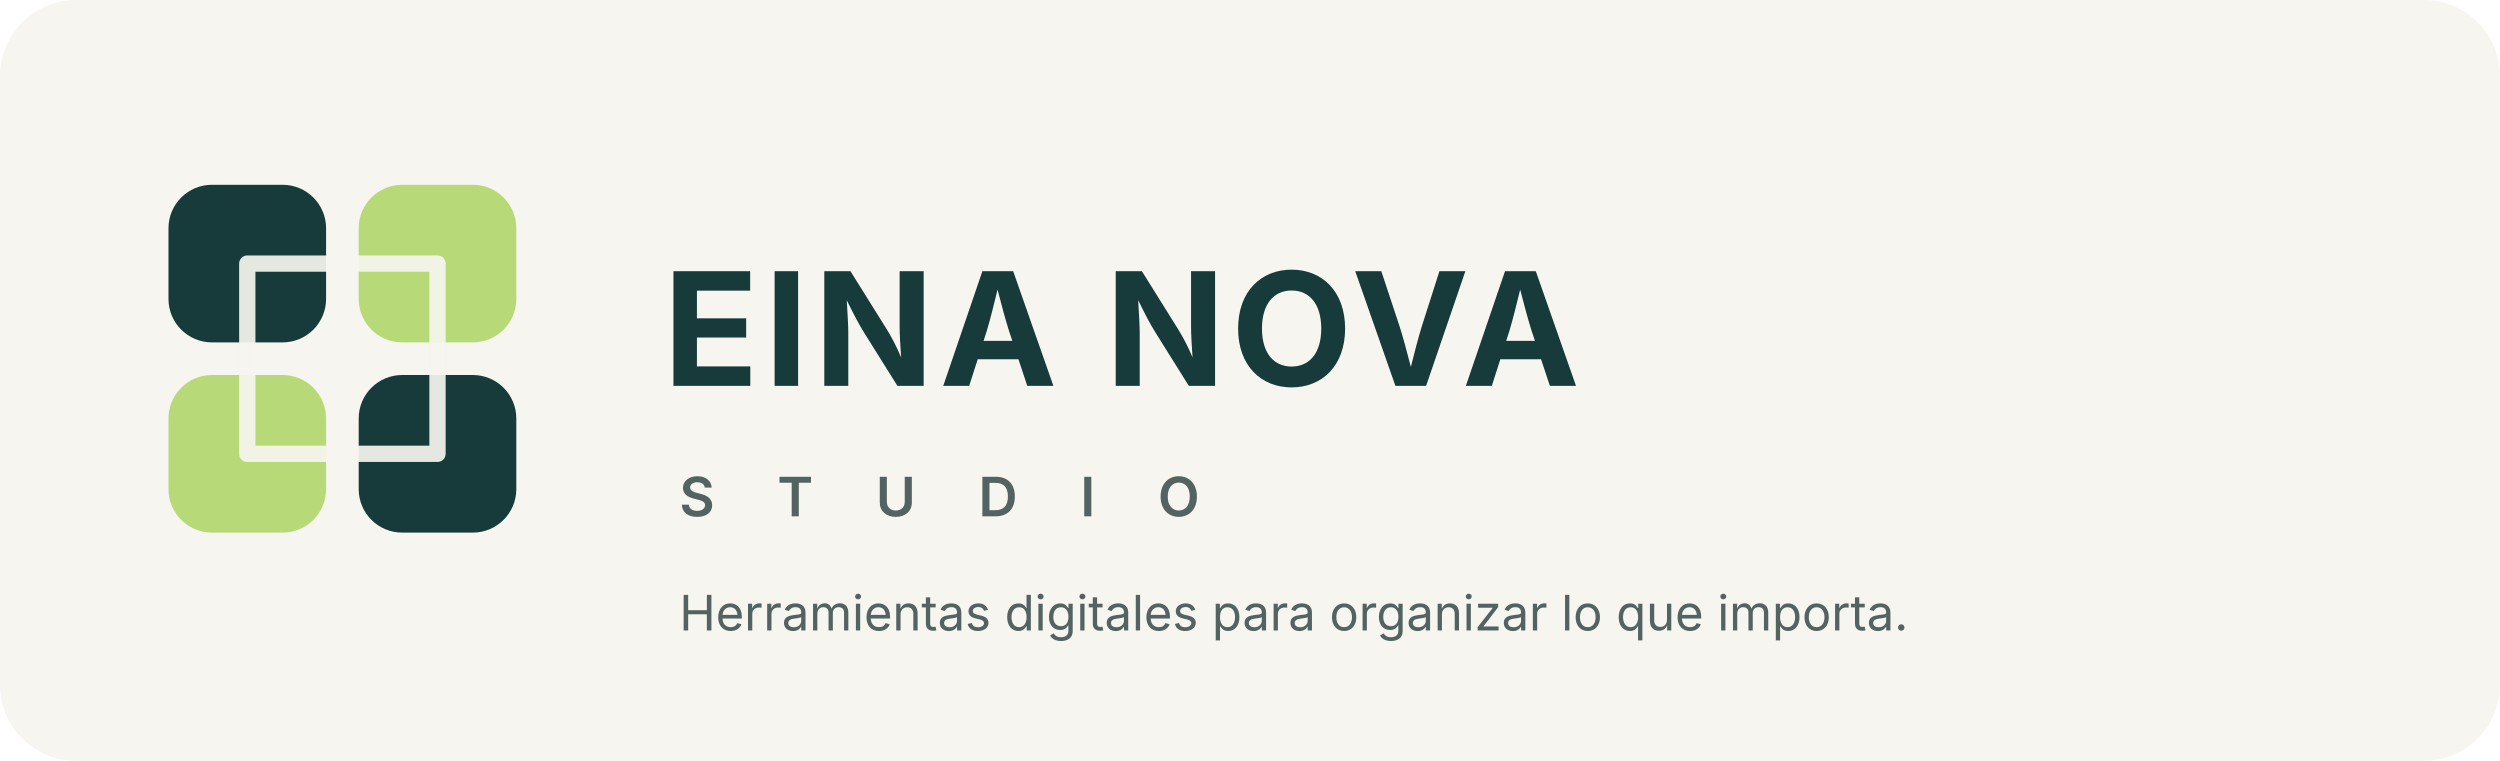
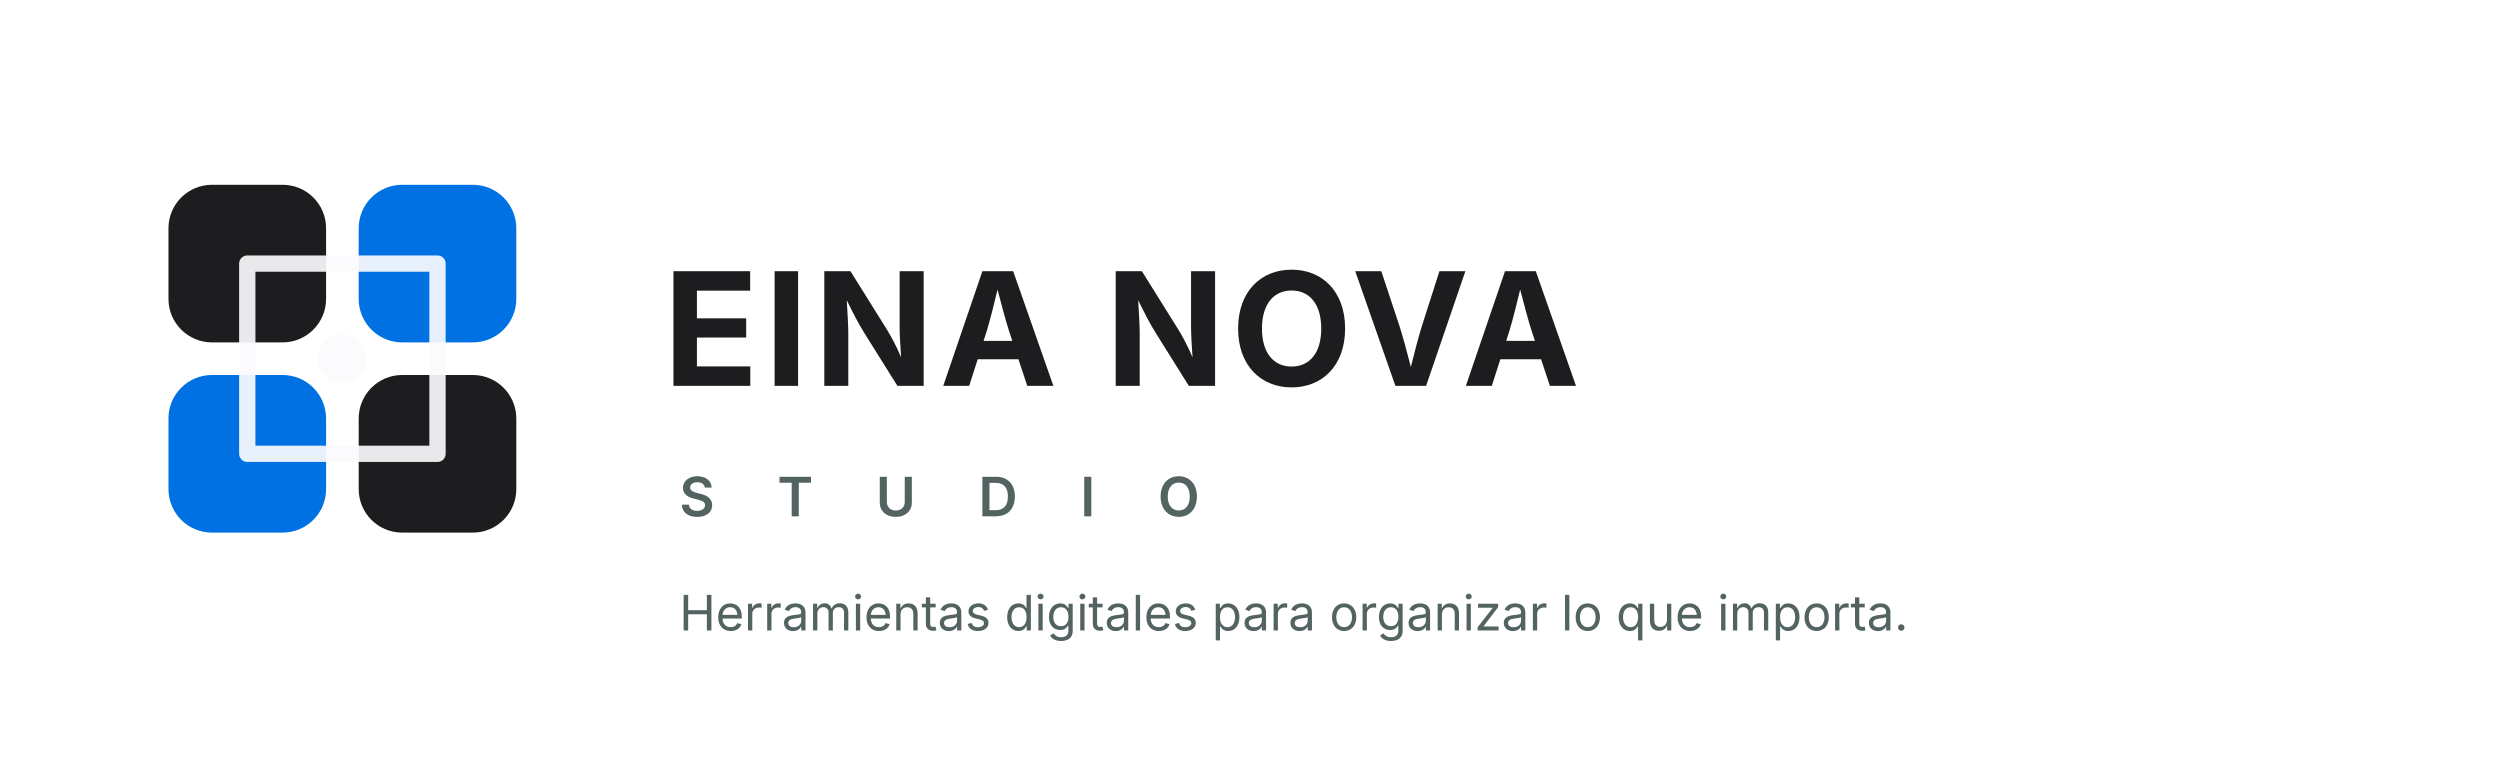
<svg xmlns="http://www.w3.org/2000/svg" width="920" height="280" viewBox="0 0 920 280" role="img" aria-labelledby="title desc">
-   <rect width="920" height="280" rx="28" fill="#F6F5EF" />
  <g transform="translate(62 68)">
-     <rect x="0" y="0" width="58" height="58" rx="16" fill="#173B3A" />
-     <rect x="70" y="0" width="58" height="58" rx="16" fill="#B8D978" />
-     <rect x="0" y="70" width="58" height="58" rx="16" fill="#B8D978" />
-     <rect x="70" y="70" width="58" height="58" rx="16" fill="#173B3A" />
-     <path d="M29 29h70M29 99h70M29 29v70M99 29v70" fill="none" stroke="#F6F5EF" stroke-width="6" stroke-linecap="round" opacity=".92" />
-     <circle cx="64" cy="64" r="9" fill="#F6F5EF" />
+     <rect x="0" y="0" width="58" height="58" rx="16" fill="#1D1D1F" />
+     <rect x="70" y="0" width="58" height="58" rx="16" fill="#0071E3" />
+     <rect x="0" y="70" width="58" height="58" rx="16" fill="#0071E3" />
+     <rect x="70" y="70" width="58" height="58" rx="16" fill="#1D1D1F" />
+     <path d="M29 29h70M29 99h70M29 29v70M99 29v70" fill="none" stroke="#FBFBFD" stroke-width="6" stroke-linecap="round" opacity=".92" />
+     <circle cx="64" cy="64" r="9" fill="#FBFBFD" />
  </g>
-   <text x="244" y="142" font-family="Manrope, Inter, Arial, sans-serif" font-size="58" font-weight="750" letter-spacing="2" fill="#173B3A">EINA NOVA</text>
+   <text x="244" y="142" font-family="Manrope, Inter, Arial, sans-serif" font-size="58" font-weight="750" letter-spacing="2" fill="#1D1D1F">EINA NOVA</text>
  <text x="250" y="190" font-family="Inter, Arial, sans-serif" font-size="20" font-weight="600" letter-spacing="9" fill="#526361">S T U D I O</text>
  <text x="250" y="232" font-family="Inter, Arial, sans-serif" font-size="18" fill="#526361">Herramientas digitales para organizar lo que importa.</text>
</svg>
